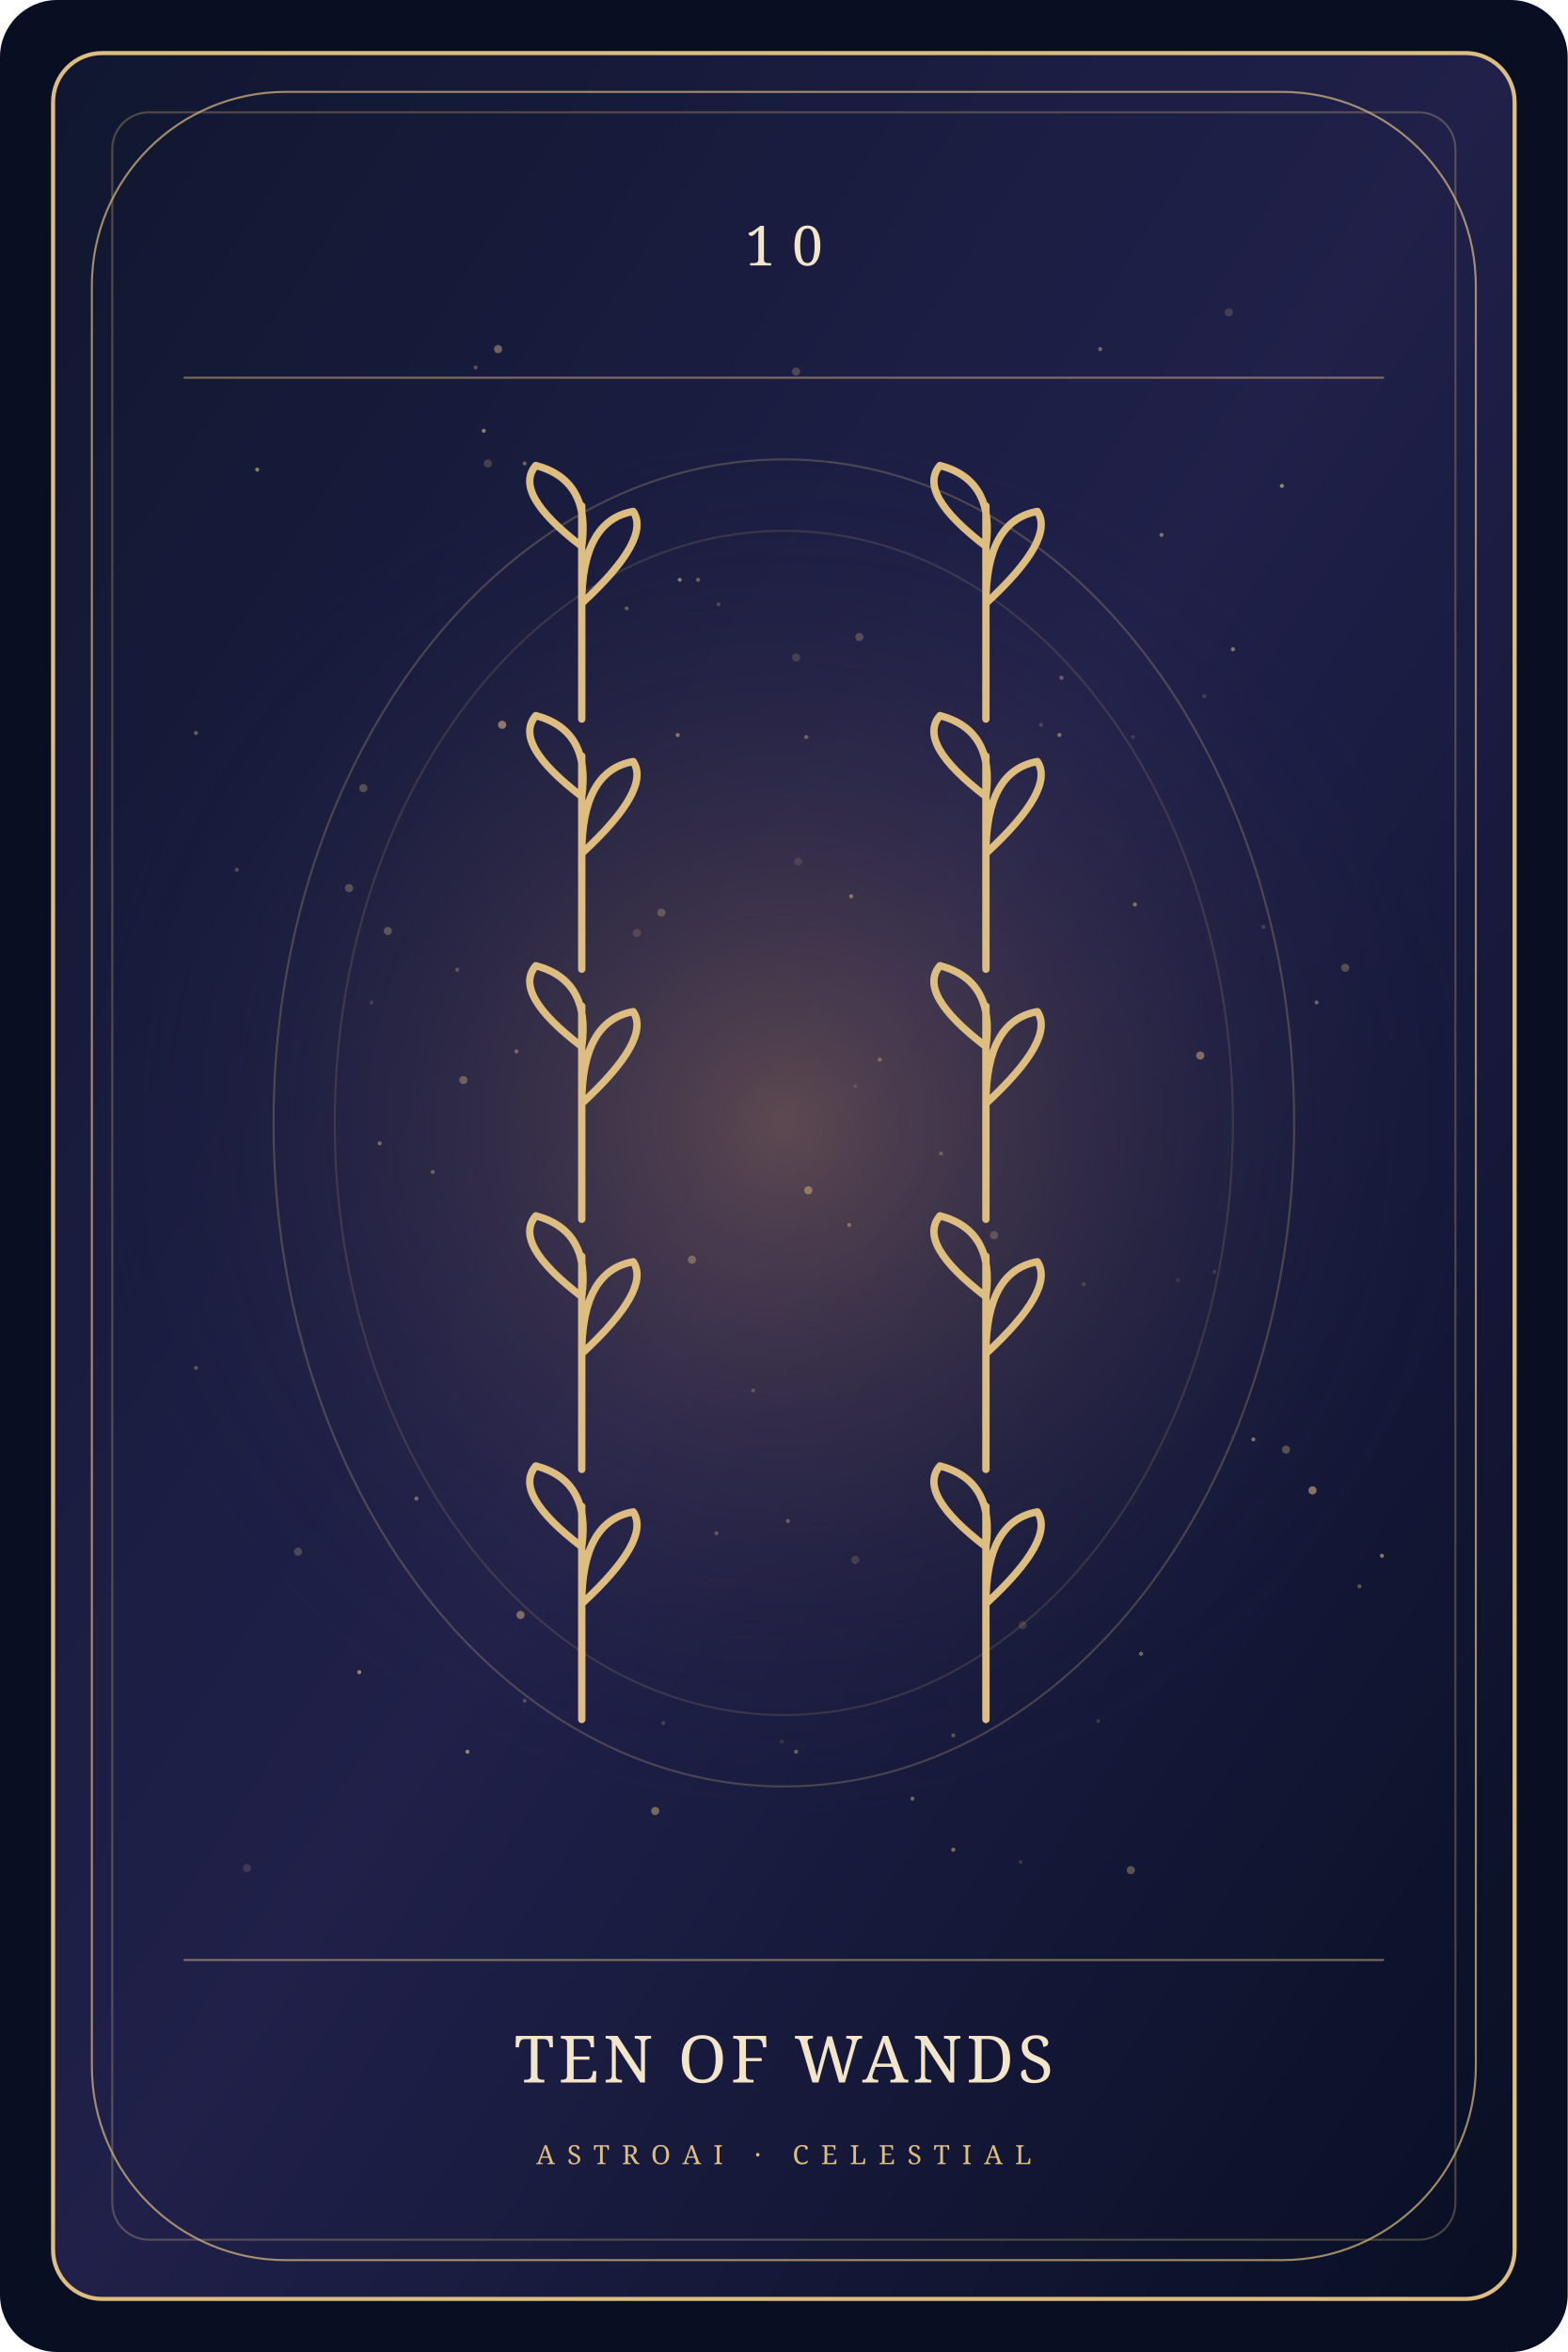
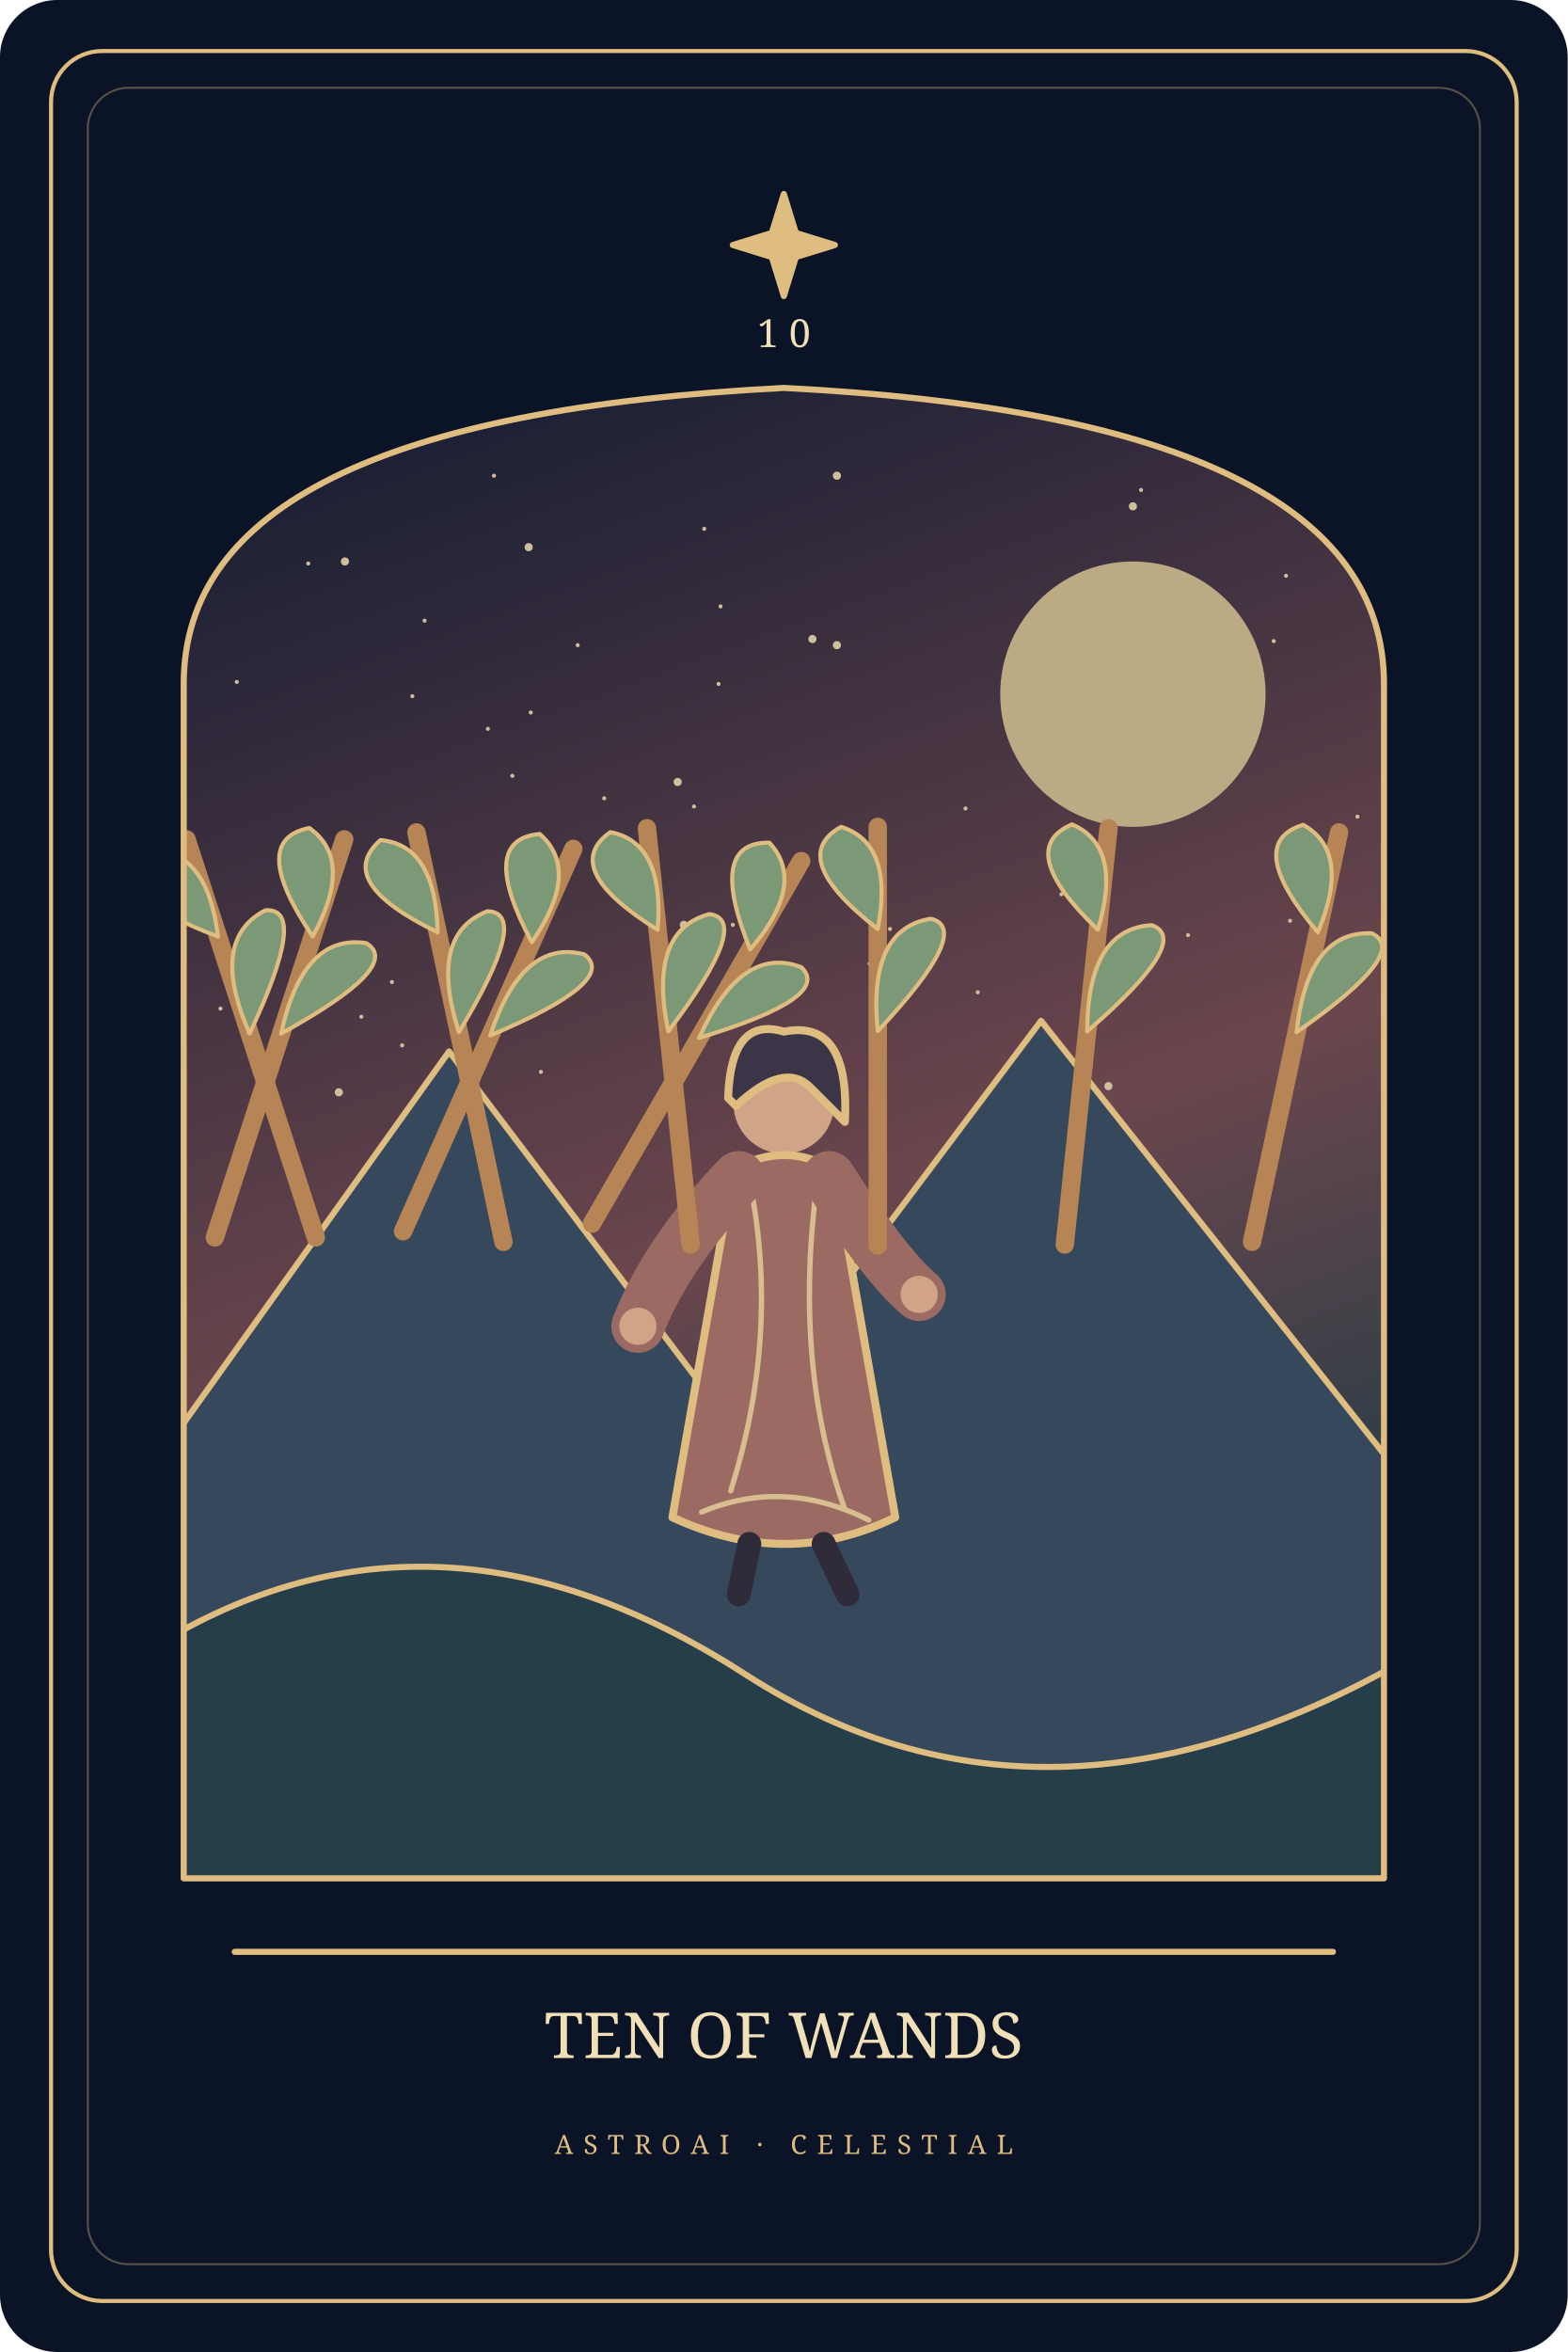
<svg xmlns="http://www.w3.org/2000/svg" width="768" height="1152" viewBox="0 0 768 1152" role="img" aria-label="Ten of Wands">
  <defs>
-     <linearGradient id="bg" x2="1" y2="1">
-       <stop stop-color="#10172f" />
-       <stop offset=".5" stop-color="#20204a" />
-       <stop offset="1" stop-color="#080f23" />
+     <linearGradient id="sky" x2=".3" y2="1">
+       <stop stop-color="#101a31" />
+       <stop offset=".65" stop-color="#6b464d" />
+       <stop offset="1" stop-color="#213c46" />
    </linearGradient>
-     <radialGradient id="halo">
-       <stop stop-color="#a77a57" stop-opacity=".45" />
-       <stop offset="1" stop-color="#20204a" stop-opacity="0" />
-     </radialGradient>
+     <linearGradient id="metal" x2="1" y2="1">
+       <stop stop-color="#f1dfb6" />
+       <stop offset="1" stop-color="#af8b51" />
+     </linearGradient>
+     <clipPath id="scene">
+       <path d="M90 920V335Q90 205 384 190Q678 205 678 335V920Z" />
+     </clipPath>
  </defs>
-   <rect width="768" height="1152" rx="28" fill="#080f23" />
-   <rect x="26" y="26" width="716" height="1100" rx="24" fill="url(#bg)" stroke="#debd81" stroke-width="2" />
-   <rect x="45" y="45" width="678" height="1062" rx="95" fill="none" stroke="#debd81" opacity=".7" />
-   <rect x="55" y="55" width="658" height="1042" rx="18" fill="none" stroke="#debd81" opacity=".3" />
-   <g fill="#debd81">
-     <circle cx="325" cy="844" r="1" opacity="0.22" />
-     <circle cx="333" cy="284" r="1" opacity="0.62" />
-     <circle cx="239" cy="227" r="2" opacity="0.23" />
-     <circle cx="324" cy="447" r="2" opacity="0.36" />
-     <circle cx="602" cy="153" r="2" opacity="0.20" />
-     <circle cx="531" cy="629" r="1" opacity="0.24" />
-     <circle cx="312" cy="457" r="2" opacity="0.22" />
-     <circle cx="339" cy="617" r="2" opacity="0.50" />
-     <circle cx="190" cy="456" r="2" opacity="0.37" />
-     <circle cx="332" cy="360" r="1" opacity="0.63" />
-     <circle cx="500" cy="912" r="1" opacity="0.19" />
-     <circle cx="395" cy="361" r="1" opacity="0.49" />
-     <circle cx="556" cy="443" r="1" opacity="0.59" />
-     <circle cx="559" cy="810" r="1" opacity="0.50" />
-     <circle cx="307" cy="298" r="1" opacity="0.41" />
-     <circle cx="96" cy="670" r="1" opacity="0.35" />
-     <circle cx="417" cy="439" r="1" opacity="0.63" />
-     <circle cx="121" cy="915" r="2" opacity="0.17" />
-     <circle cx="178" cy="386" r="2" opacity="0.33" />
-     <circle cx="643" cy="730" r="2" opacity="0.58" />
-     <circle cx="390" cy="858" r="1" opacity="0.44" />
-     <circle cx="96" cy="359" r="1" opacity="0.41" />
-     <circle cx="116" cy="426" r="1" opacity="0.31" />
-     <circle cx="386" cy="745" r="1" opacity="0.44" />
-     <circle cx="233" cy="180" r="1" opacity="0.34" />
-     <circle cx="390" cy="322" r="2" opacity="0.23" />
-     <circle cx="590" cy="341" r="1" opacity="0.20" />
-     <circle cx="421" cy="312" r="2" opacity="0.31" />
-     <circle cx="569" cy="262" r="1" opacity="0.52" />
-     <circle cx="383" cy="853" r="1" opacity="0.15" />
-     <circle cx="467" cy="906" r="1" opacity="0.52" />
-     <circle cx="604" cy="318" r="1" opacity="0.57" />
-     <circle cx="146" cy="760" r="2" opacity="0.27" />
-     <circle cx="577" cy="627" r="1" opacity="0.15" />
-     <circle cx="176" cy="819" r="1" opacity="0.64" />
-     <circle cx="257" cy="227" r="1" opacity="0.43" />
-     <circle cx="351" cy="751" r="1" opacity="0.40" />
-     <circle cx="352" cy="296" r="1" opacity="0.28" />
-     <circle cx="588" cy="517" r="2" opacity="0.57" />
-     <circle cx="645" cy="491" r="1" opacity="0.48" />
-     <circle cx="416" cy="600" r="1" opacity="0.54" />
-     <circle cx="539" cy="171" r="1" opacity="0.46" />
-     <circle cx="666" cy="777" r="1" opacity="0.38" />
-     <circle cx="554" cy="916" r="2" opacity="0.36" />
-     <circle cx="390" cy="182" r="2" opacity="0.27" />
-     <circle cx="630" cy="710" r="2" opacity="0.34" />
-     <circle cx="237" cy="211" r="1" opacity="0.60" />
-     <circle cx="677" cy="762" r="1" opacity="0.59" />
-     <circle cx="467" cy="850" r="1" opacity="0.36" />
-     <circle cx="614" cy="705" r="1" opacity="0.58" />
-     <circle cx="255" cy="791" r="2" opacity="0.53" />
-     <circle cx="461" cy="565" r="1" opacity="0.38" />
-     <circle cx="171" cy="435" r="2" opacity="0.34" />
-     <circle cx="487" cy="605" r="2" opacity="0.33" />
-     <circle cx="519" cy="360" r="1" opacity="0.59" />
-     <circle cx="396" cy="583" r="2" opacity="0.61" />
-     <circle cx="182" cy="491" r="1" opacity="0.21" />
-     <circle cx="321" cy="887" r="2" opacity="0.47" />
-     <circle cx="212" cy="574" r="1" opacity="0.46" />
-     <circle cx="244" cy="171" r="2" opacity="0.44" />
-     <circle cx="391" cy="422" r="2" opacity="0.17" />
-     <circle cx="555" cy="361" r="1" opacity="0.19" />
-     <circle cx="342" cy="284" r="1" opacity="0.47" />
-     <circle cx="419" cy="764" r="2" opacity="0.21" />
-     <circle cx="257" cy="833" r="1" opacity="0.29" />
-     <circle cx="538" cy="843" r="1" opacity="0.19" />
-     <circle cx="369" cy="681" r="1" opacity="0.33" />
-     <circle cx="447" cy="881" r="1" opacity="0.46" />
-     <circle cx="595" cy="623" r="1" opacity="0.19" />
-     <circle cx="510" cy="355" r="1" opacity="0.26" />
-     <circle cx="520" cy="332" r="1" opacity="0.45" />
-     <circle cx="229" cy="858" r="1" opacity="0.64" />
-     <circle cx="204" cy="734" r="1" opacity="0.55" />
-     <circle cx="628" cy="238" r="1" opacity="0.63" />
-     <circle cx="126" cy="230" r="1" opacity="0.60" />
-     <circle cx="224" cy="475" r="1" opacity="0.37" />
-     <circle cx="619" cy="454" r="1" opacity="0.24" />
-     <circle cx="227" cy="529" r="2" opacity="0.46" />
-     <circle cx="186" cy="560" r="1" opacity="0.53" />
-     <circle cx="246" cy="355" r="2" opacity="0.64" />
-     <circle cx="431" cy="519" r="1" opacity="0.51" />
-     <circle cx="659" cy="474" r="2" opacity="0.33" />
-     <circle cx="419" cy="532" r="1" opacity="0.21" />
-     <circle cx="253" cy="515" r="1" opacity="0.52" />
-     <circle cx="501" cy="796" r="2" opacity="0.19" />
-   </g>
-   <circle cx="384" cy="550" r="340" fill="url(#halo)" />
-   <g fill="none" stroke="#debd81">
-     <ellipse cx="384" cy="550" rx="250" ry="325" opacity=".25" />
-     <ellipse cx="384" cy="550" rx="220" ry="290" opacity=".15" />
-     <path d="M90 960H678M90 185H678" opacity=".5" />
-   </g>
-   <g fill="none" stroke="#debd81" stroke-width="4" stroke-linecap="round" stroke-linejoin="round">
-     <g transform="translate(285,300.0) scale(0.9)">
-       <path d="M0 -58V58M0 -36Q-38 -65 -25 -80Q5 -72 0 -36M0 -5Q38 -40 28 -55Q0 -50 0 -5" />
+   <rect width="768" height="1152" rx="28" fill="#0b1427" />
+   <rect x="25" y="25" width="718" height="1102" rx="25" fill="none" stroke="#dfbc7f" stroke-width="2" />
+   <rect x="43" y="43" width="682" height="1066" rx="20" fill="none" stroke="#dfbc7f" stroke-opacity=".35" />
+   <g clip-path="url(#scene)">
+     <rect x="85" y="185" width="600" height="740" fill="url(#sky)" />
+     <circle cx="345" cy="259" r="1" fill="#cfbf9c" stroke="none" stroke-width="2" />
+     <circle cx="353" cy="297" r="1" fill="#cfbf9c" stroke="none" stroke-width="2" />
+     <circle cx="259" cy="268" r="2" fill="#cfbf9c" stroke="none" stroke-width="2" />
+     <circle cx="260" cy="349" r="1" fill="#cfbf9c" stroke="none" stroke-width="2" />
+     <circle cx="543" cy="532" r="2" fill="#cfbf9c" stroke="none" stroke-width="2" />
+     <circle cx="108" cy="494" r="1" fill="#cfbf9c" stroke="none" stroke-width="2" />
+     <circle cx="359" cy="453" r="1" fill="#cfbf9c" stroke="none" stroke-width="2" />
+     <circle cx="611" cy="318" r="1" fill="#cfbf9c" stroke="none" stroke-width="2" />
+     <circle cx="332" cy="383" r="2" fill="#cfbf9c" stroke="none" stroke-width="2" />
+     <circle cx="239" cy="357" r="1" fill="#cfbf9c" stroke="none" stroke-width="2" />
+     <circle cx="630" cy="282" r="1" fill="#cfbf9c" stroke="none" stroke-width="2" />
+     <circle cx="632" cy="451" r="1" fill="#cfbf9c" stroke="none" stroke-width="2" />
+     <circle cx="352" cy="335" r="1" fill="#cfbf9c" stroke="none" stroke-width="2" />
+     <circle cx="520" cy="438" r="1" fill="#cfbf9c" stroke="none" stroke-width="2" />
+     <circle cx="541" cy="385" r="1" fill="#cfbf9c" stroke="none" stroke-width="2" />
+     <circle cx="107" cy="261" r="1" fill="#cfbf9c" stroke="none" stroke-width="2" />
+     <circle cx="398" cy="313" r="2" fill="#cfbf9c" stroke="none" stroke-width="2" />
+     <circle cx="579" cy="364" r="2" fill="#cfbf9c" stroke="none" stroke-width="2" />
+     <circle cx="202" cy="341" r="1" fill="#cfbf9c" stroke="none" stroke-width="2" />
+     <circle cx="177" cy="498" r="1" fill="#cfbf9c" stroke="none" stroke-width="2" />
+     <circle cx="625" cy="231" r="1" fill="#cfbf9c" stroke="none" stroke-width="2" />
+     <circle cx="473" cy="396" r="1" fill="#cfbf9c" stroke="none" stroke-width="2" />
+     <circle cx="555" cy="248" r="2" fill="#cfbf9c" stroke="none" stroke-width="2" />
+     <circle cx="151" cy="276" r="1" fill="#cfbf9c" stroke="none" stroke-width="2" />
+     <circle cx="630" cy="417" r="2" fill="#cfbf9c" stroke="none" stroke-width="2" />
+     <circle cx="410" cy="233" r="2" fill="#cfbf9c" stroke="none" stroke-width="2" />
+     <circle cx="116" cy="334" r="1" fill="#cfbf9c" stroke="none" stroke-width="2" />
+     <circle cx="627" cy="245" r="1" fill="#cfbf9c" stroke="none" stroke-width="2" />
+     <circle cx="340" cy="395" r="1" fill="#cfbf9c" stroke="none" stroke-width="2" />
+     <circle cx="406" cy="527" r="1" fill="#cfbf9c" stroke="none" stroke-width="2" />
+     <circle cx="208" cy="304" r="1" fill="#cfbf9c" stroke="none" stroke-width="2" />
+     <circle cx="153" cy="427" r="1" fill="#cfbf9c" stroke="none" stroke-width="2" />
+     <circle cx="410" cy="316" r="2" fill="#cfbf9c" stroke="none" stroke-width="2" />
+     <circle cx="265" cy="525" r="1" fill="#cfbf9c" stroke="none" stroke-width="2" />
+     <circle cx="296" cy="391" r="1" fill="#cfbf9c" stroke="none" stroke-width="2" />
+     <circle cx="532" cy="398" r="1" fill="#cfbf9c" stroke="none" stroke-width="2" />
+     <circle cx="426" cy="472" r="1" fill="#cfbf9c" stroke="none" stroke-width="2" />
+     <circle cx="479" cy="486" r="1" fill="#cfbf9c" stroke="none" stroke-width="2" />
+     <circle cx="242" cy="233" r="1" fill="#cfbf9c" stroke="none" stroke-width="2" />
+     <circle cx="335" cy="453" r="2" fill="#cfbf9c" stroke="none" stroke-width="2" />
+     <circle cx="624" cy="314" r="1" fill="#cfbf9c" stroke="none" stroke-width="2" />
+     <circle cx="166" cy="535" r="2" fill="#cfbf9c" stroke="none" stroke-width="2" />
+     <circle cx="360" cy="485" r="1" fill="#cfbf9c" stroke="none" stroke-width="2" />
+     <circle cx="582" cy="458" r="1" fill="#cfbf9c" stroke="none" stroke-width="2" />
+     <circle cx="169" cy="275" r="2" fill="#cfbf9c" stroke="none" stroke-width="2" />
+     <circle cx="283" cy="316" r="1" fill="#cfbf9c" stroke="none" stroke-width="2" />
+     <circle cx="197" cy="512" r="1" fill="#cfbf9c" stroke="none" stroke-width="2" />
+     <circle cx="371" cy="530" r="1" fill="#cfbf9c" stroke="none" stroke-width="2" />
+     <circle cx="606" cy="310" r="1" fill="#cfbf9c" stroke="none" stroke-width="2" />
+     <circle cx="251" cy="380" r="1" fill="#cfbf9c" stroke="none" stroke-width="2" />
+     <circle cx="192" cy="481" r="1" fill="#cfbf9c" stroke="none" stroke-width="2" />
+     <circle cx="665" cy="400" r="1" fill="#cfbf9c" stroke="none" stroke-width="2" />
+     <circle cx="436" cy="455" r="1" fill="#cfbf9c" stroke="none" stroke-width="2" />
+     <circle cx="559" cy="240" r="1" fill="#cfbf9c" stroke="none" stroke-width="2" />
+     <circle cx="555" cy="340" r="65" fill="#bbaa83" stroke="none" stroke-width="2" />
+     <path d="M70 725L220 515L360 700L510 500L700 740V930H70Z" fill="#35485c" stroke="#dfbc7f" stroke-width="3" stroke-linecap="round" stroke-linejoin="round" />
+     <path d="M70 810Q210 720 365 820T710 800V950H70Z" fill="#263e49" stroke="#dfbc7f" stroke-width="3" stroke-linecap="round" stroke-linejoin="round" />
+     <g transform="translate(384 660) scale(1.3)">
+       <circle cx="0" cy="-92" r="19" fill="#d0a487" stroke="none" stroke-width="2" />
+       <path d="M-21 -94Q-20 -125 0 -119Q25 -124 23 -85L10 -98Q0 -108 -18 -91Z" fill="#3b3547" stroke="#dfbc7f" stroke-width="3" stroke-linecap="round" stroke-linejoin="round" />
+       <path d="M-19 -67Q0 -78 19 -67L42 64Q1 84 -42 64Z" fill="#9b6a62" stroke="#dfbc7f" stroke-width="3" stroke-linecap="round" stroke-linejoin="round" />
+       <path d="M-12 -58Q-2 -3 -20 54M12 -58Q4 8 23 61M-31 62Q0 49 32 65" fill="none" stroke="#d7bd90" stroke-width="2" stroke-linecap="round" stroke-linejoin="round" />
+       <path d="M-17 -64Q-44 -36 -55 -8M17 -64Q38 -31 51 -20" fill="none" stroke="#9b6a62" stroke-width="20" stroke-linecap="round" stroke-linejoin="round" />
+       <circle cx="-55" cy="-8" r="7" fill="#d0a487" stroke="none" stroke-width="2" />
+       <circle cx="51" cy="-20" r="7" fill="#d0a487" stroke="none" stroke-width="2" />
+       <path d="M-13 74L-17 93" fill="none" stroke="#302b39" stroke-width="9" stroke-linecap="round" stroke-linejoin="round" />
+       <path d="M15 74L24 93" fill="none" stroke="#302b39" stroke-width="9" stroke-linecap="round" stroke-linejoin="round" />
    </g>
-     <g transform="translate(483,300.0) scale(0.9)">
-       <path d="M0 -58V58M0 -36Q-38 -65 -25 -80Q5 -72 0 -36M0 -5Q38 -40 28 -55Q0 -50 0 -5" />
+     <g transform="translate(130 530) rotate(-18)">
+       <path d="M0 -125L0 80" fill="none" stroke="#b78555" stroke-width="9" stroke-linecap="round" stroke-linejoin="round" />
+       <path d="M0 -75Q-45 -110 -18 -125Q8 -117 0 -75M0 -25Q47 -75 26 -80Q-5 -75 0 -25" fill="#7b9977" stroke="#dfbc7f" stroke-width="2" stroke-linecap="round" stroke-linejoin="round" />
    </g>
-     <g transform="translate(285,422.5) scale(0.9)">
-       <path d="M0 -58V58M0 -36Q-38 -65 -25 -80Q5 -72 0 -36M0 -5Q38 -40 28 -55Q0 -50 0 -5" />
+     <g transform="translate(230 530) rotate(-12)">
+       <path d="M0 -125L0 80" fill="none" stroke="#b78555" stroke-width="9" stroke-linecap="round" stroke-linejoin="round" />
+       <path d="M0 -75Q-45 -110 -18 -125Q8 -117 0 -75M0 -25Q47 -75 26 -80Q-5 -75 0 -25" fill="#7b9977" stroke="#dfbc7f" stroke-width="2" stroke-linecap="round" stroke-linejoin="round" />
    </g>
-     <g transform="translate(483,422.5) scale(0.9)">
-       <path d="M0 -58V58M0 -36Q-38 -65 -25 -80Q5 -72 0 -36M0 -5Q38 -40 28 -55Q0 -50 0 -5" />
+     <g transform="translate(330 530) rotate(-6)">
+       <path d="M0 -125L0 80" fill="none" stroke="#b78555" stroke-width="9" stroke-linecap="round" stroke-linejoin="round" />
+       <path d="M0 -75Q-45 -110 -18 -125Q8 -117 0 -75M0 -25Q47 -75 26 -80Q-5 -75 0 -25" fill="#7b9977" stroke="#dfbc7f" stroke-width="2" stroke-linecap="round" stroke-linejoin="round" />
    </g>
-     <g transform="translate(285,545.0) scale(0.9)">
-       <path d="M0 -58V58M0 -36Q-38 -65 -25 -80Q5 -72 0 -36M0 -5Q38 -40 28 -55Q0 -50 0 -5" />
+     <g transform="translate(430 530) rotate(0)">
+       <path d="M0 -125L0 80" fill="none" stroke="#b78555" stroke-width="9" stroke-linecap="round" stroke-linejoin="round" />
+       <path d="M0 -75Q-45 -110 -18 -125Q8 -117 0 -75M0 -25Q47 -75 26 -80Q-5 -75 0 -25" fill="#7b9977" stroke="#dfbc7f" stroke-width="2" stroke-linecap="round" stroke-linejoin="round" />
    </g>
-     <g transform="translate(483,545.0) scale(0.9)">
-       <path d="M0 -58V58M0 -36Q-38 -65 -25 -80Q5 -72 0 -36M0 -5Q38 -40 28 -55Q0 -50 0 -5" />
+     <g transform="translate(530 530) rotate(6)">
+       <path d="M0 -125L0 80" fill="none" stroke="#b78555" stroke-width="9" stroke-linecap="round" stroke-linejoin="round" />
+       <path d="M0 -75Q-45 -110 -18 -125Q8 -117 0 -75M0 -25Q47 -75 26 -80Q-5 -75 0 -25" fill="#7b9977" stroke="#dfbc7f" stroke-width="2" stroke-linecap="round" stroke-linejoin="round" />
    </g>
-     <g transform="translate(285,667.5) scale(0.9)">
-       <path d="M0 -58V58M0 -36Q-38 -65 -25 -80Q5 -72 0 -36M0 -5Q38 -40 28 -55Q0 -50 0 -5" />
+     <g transform="translate(630 530) rotate(12)">
+       <path d="M0 -125L0 80" fill="none" stroke="#b78555" stroke-width="9" stroke-linecap="round" stroke-linejoin="round" />
+       <path d="M0 -75Q-45 -110 -18 -125Q8 -117 0 -75M0 -25Q47 -75 26 -80Q-5 -75 0 -25" fill="#7b9977" stroke="#dfbc7f" stroke-width="2" stroke-linecap="round" stroke-linejoin="round" />
    </g>
-     <g transform="translate(483,667.5) scale(0.9)">
-       <path d="M0 -58V58M0 -36Q-38 -65 -25 -80Q5 -72 0 -36M0 -5Q38 -40 28 -55Q0 -50 0 -5" />
+     <g transform="translate(130 530) rotate(18)">
+       <path d="M0 -125L0 80" fill="none" stroke="#b78555" stroke-width="9" stroke-linecap="round" stroke-linejoin="round" />
+       <path d="M0 -75Q-45 -110 -18 -125Q8 -117 0 -75M0 -25Q47 -75 26 -80Q-5 -75 0 -25" fill="#7b9977" stroke="#dfbc7f" stroke-width="2" stroke-linecap="round" stroke-linejoin="round" />
    </g>
-     <g transform="translate(285,790.0) scale(0.9)">
-       <path d="M0 -58V58M0 -36Q-38 -65 -25 -80Q5 -72 0 -36M0 -5Q38 -40 28 -55Q0 -50 0 -5" />
+     <g transform="translate(230 530) rotate(24)">
+       <path d="M0 -125L0 80" fill="none" stroke="#b78555" stroke-width="9" stroke-linecap="round" stroke-linejoin="round" />
+       <path d="M0 -75Q-45 -110 -18 -125Q8 -117 0 -75M0 -25Q47 -75 26 -80Q-5 -75 0 -25" fill="#7b9977" stroke="#dfbc7f" stroke-width="2" stroke-linecap="round" stroke-linejoin="round" />
    </g>
-     <g transform="translate(483,790.0) scale(0.9)">
-       <path d="M0 -58V58M0 -36Q-38 -65 -25 -80Q5 -72 0 -36M0 -5Q38 -40 28 -55Q0 -50 0 -5" />
+     <g transform="translate(330 530) rotate(30)">
+       <path d="M0 -125L0 80" fill="none" stroke="#b78555" stroke-width="9" stroke-linecap="round" stroke-linejoin="round" />
+       <path d="M0 -75Q-45 -110 -18 -125Q8 -117 0 -75M0 -25Q47 -75 26 -80Q-5 -75 0 -25" fill="#7b9977" stroke="#dfbc7f" stroke-width="2" stroke-linecap="round" stroke-linejoin="round" />
    </g>
  </g>
-   <g fill="#f3e5c9" text-anchor="middle" font-family="Georgia,serif">
-     <text x="384" y="130" font-size="27" letter-spacing="8">10</text>
-     <text x="384" y="1020" font-size="32" letter-spacing="2">TEN OF WANDS</text>
-     <text x="384" y="1060" font-size="13" letter-spacing="6" fill="#debd81">ASTROAI · CELESTIAL</text>
+   <path d="M90 920V335Q90 205 384 190Q678 205 678 335V920Z" fill="none" stroke="#dfbc7f" stroke-width="3" stroke-linecap="round" stroke-linejoin="round" />
+   <path d="M384.0,95.0 389.9,114.1 409.0,120.0 389.9,125.9 384.0,145.0 378.1,125.9 359.0,120.0 378.1,114.1Z" fill="#dfbc7f" stroke="#dfbc7f" stroke-width="3" stroke-linecap="round" stroke-linejoin="round" />
+   <path d="M115 956L653 956" fill="none" stroke="#dfbc7f" stroke-width="3" stroke-linecap="round" stroke-linejoin="round" />
+   <g text-anchor="middle" fill="#f1dfb8" font-family="Georgia,serif">
+     <text x="384" y="170" font-size="19" letter-spacing="5">10</text>
+     <text x="384" y="1008" font-size="31">TEN OF WANDS</text>
+     <text x="384" y="1055" font-size="13" letter-spacing="5" fill="#dfbc7f">ASTROAI · CELESTIAL</text>
  </g>
</svg>
